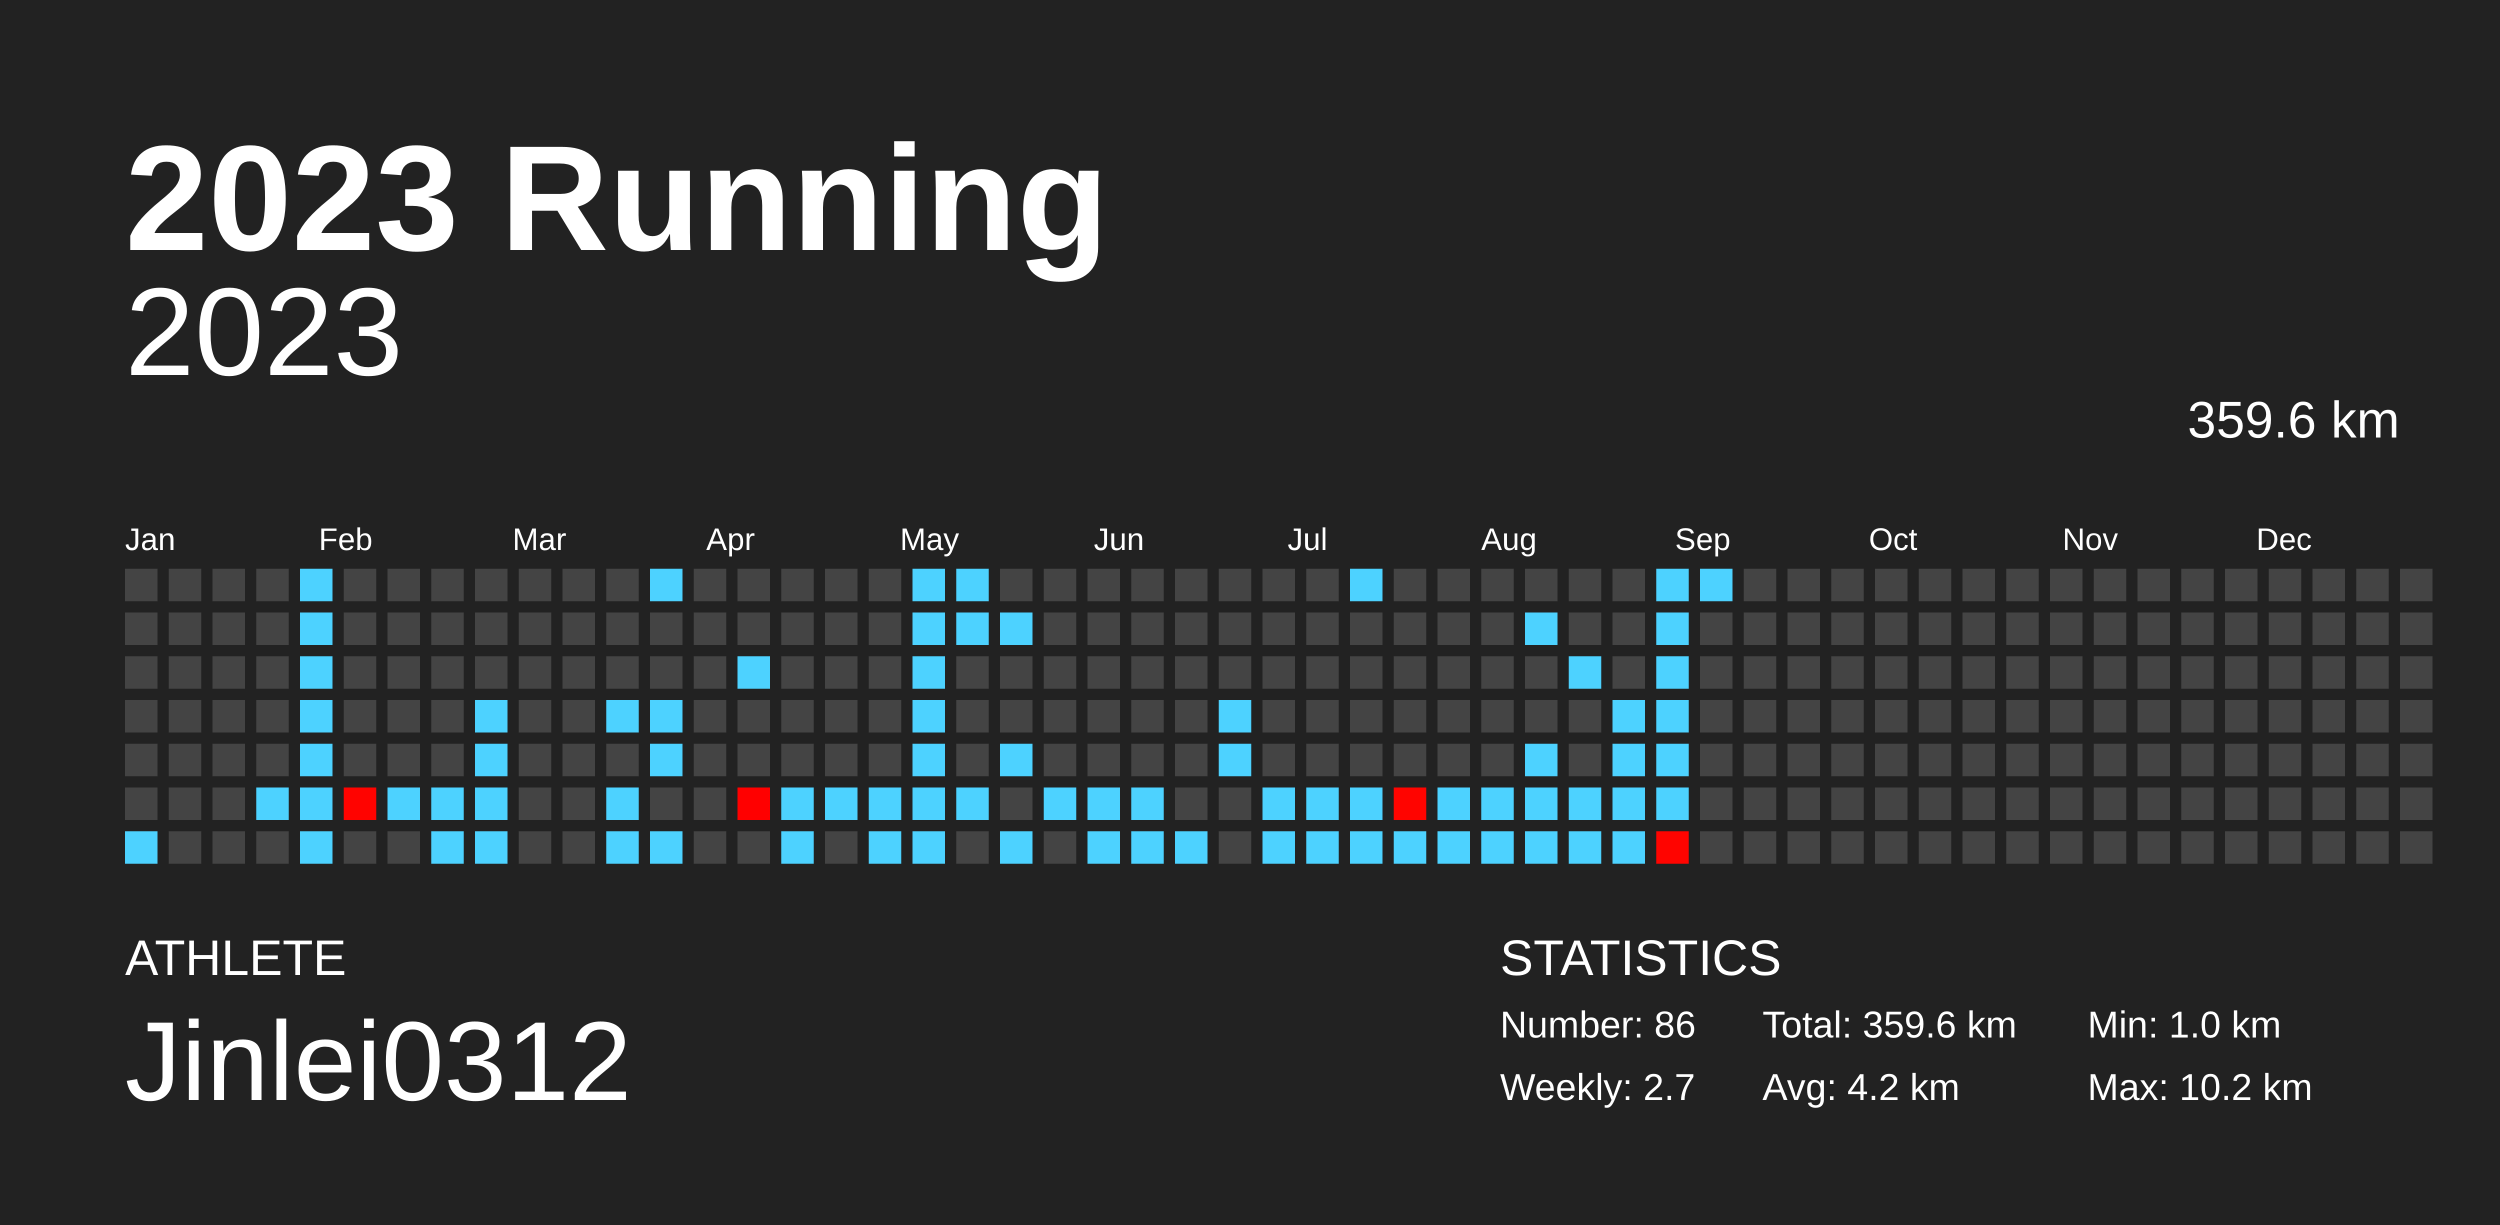
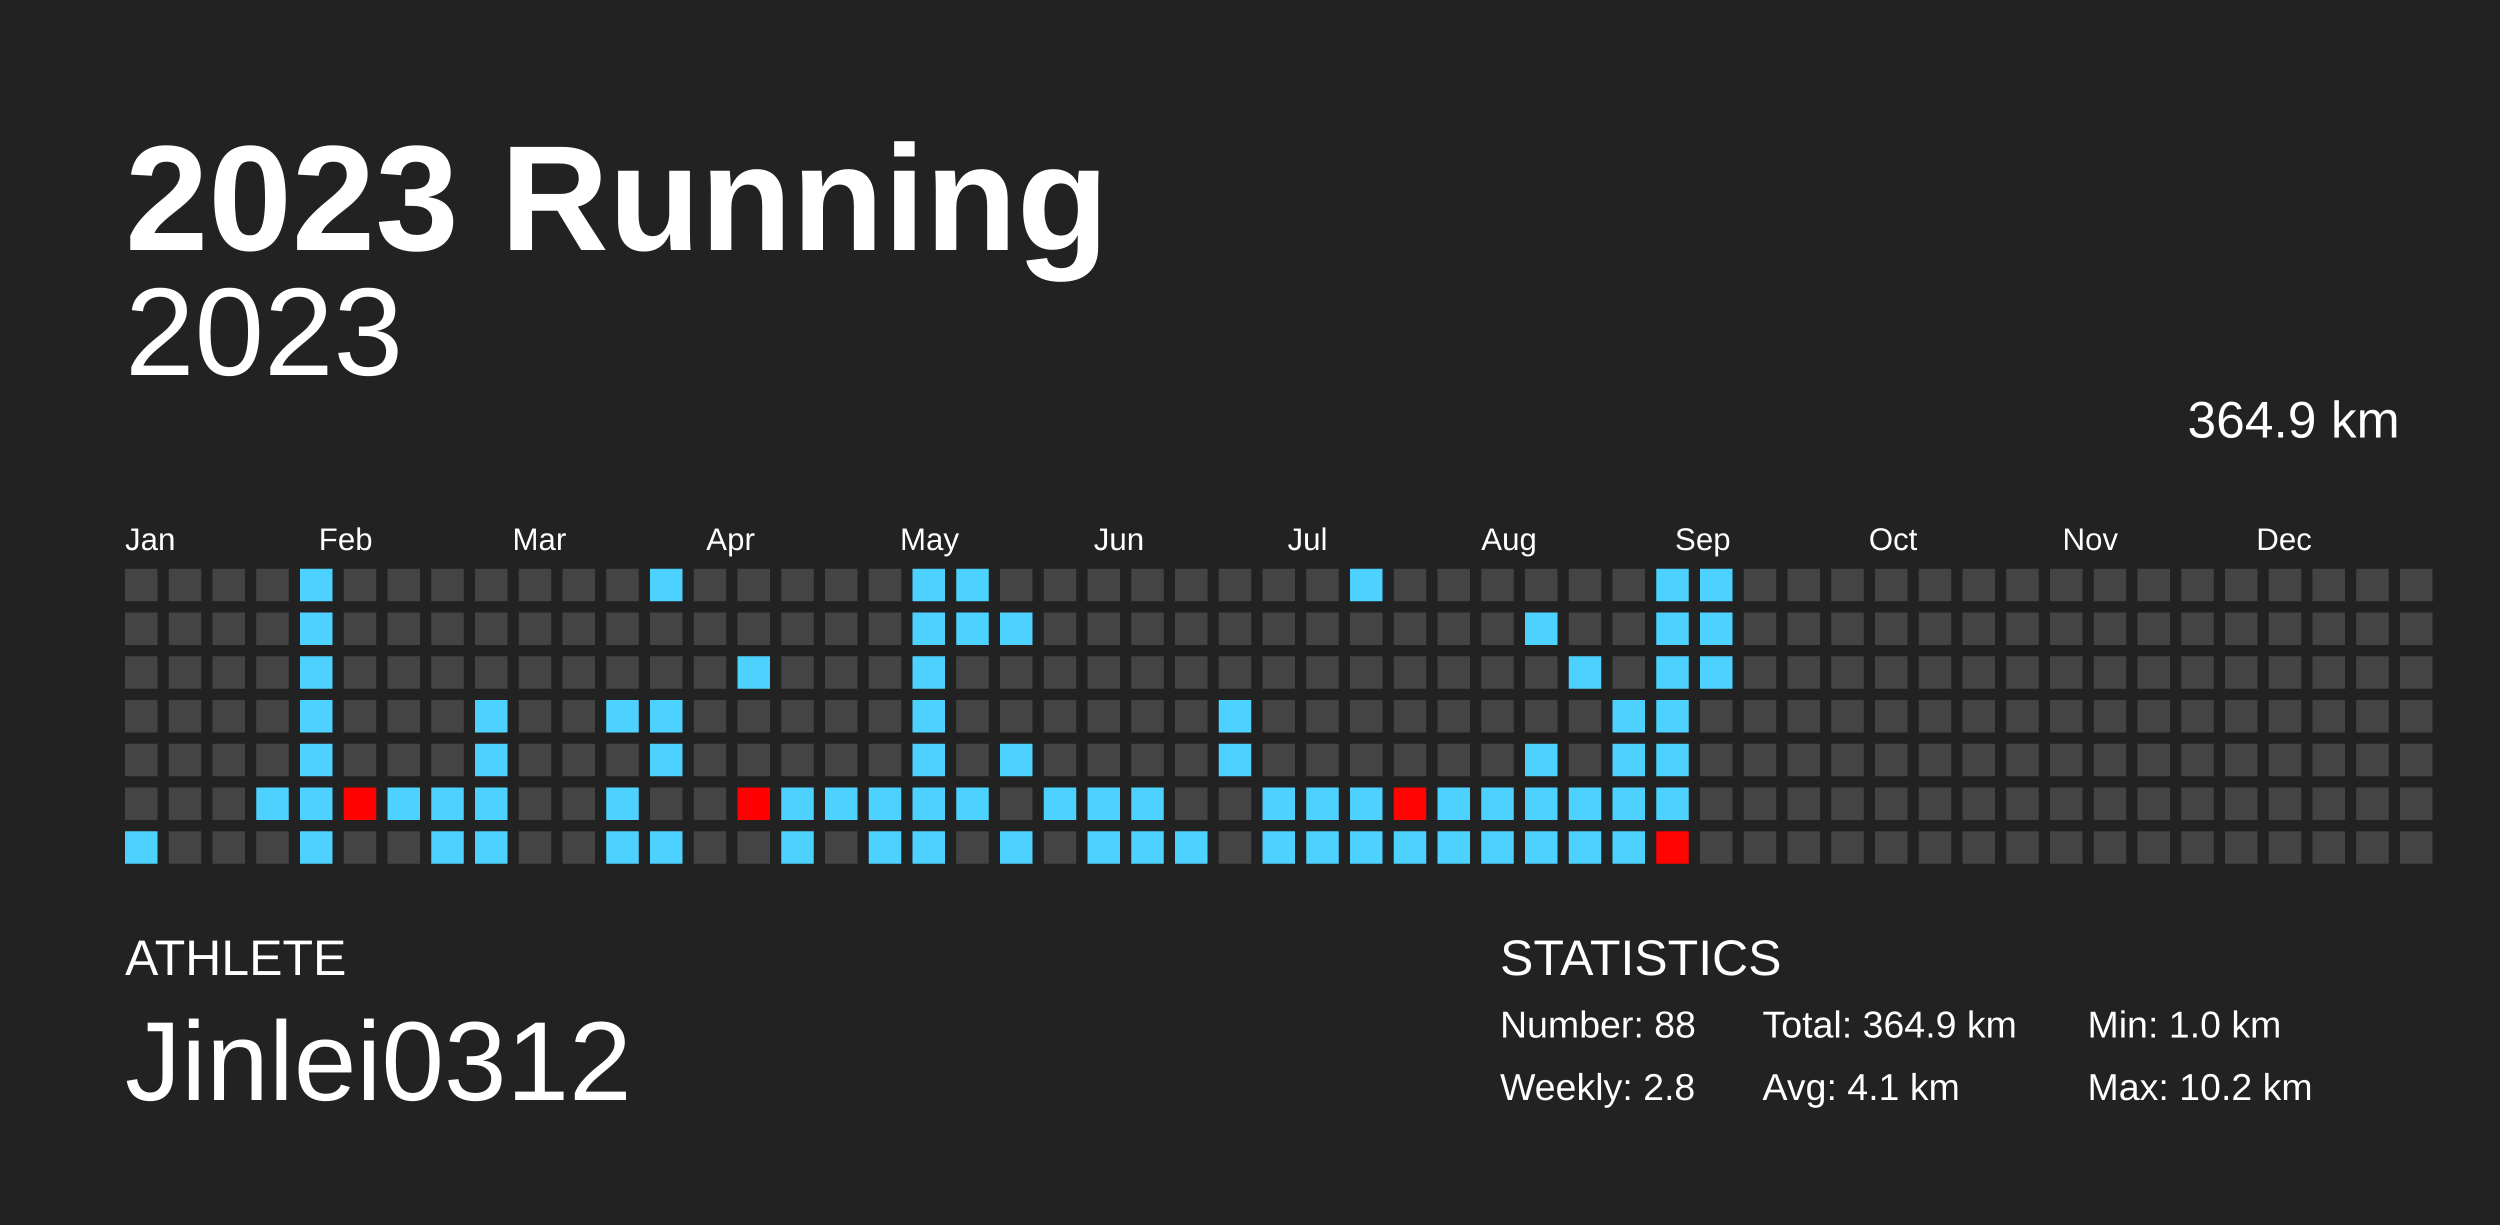
<svg xmlns="http://www.w3.org/2000/svg" baseProfile="full" height="98mm" version="1.1" viewBox="0,0,200,98" width="200mm">
  <defs />
  <rect fill="#222222" height="98" width="200" x="0" y="0" />
  <text fill="#FFFFFF" style="font-size:12px; font-family:Arial; font-weight:bold;" x="10" y="20">2023 Running</text>
  <text fill="#FFFFFF" style="font-size:4px; font-family:Arial" x="10" y="78">ATHLETE</text>
  <text fill="#FFFFFF" style="font-size:9px; font-family:Arial" x="10" y="88">Jinlei0312</text>
  <text fill="#FFFFFF" style="font-size:4px; font-family:Arial" x="120" y="78">STATISTICS</text>
-   <text fill="#FFFFFF" style="font-size:3px; font-family:Arial" x="120" y="83">Number: 86</text>
-   <text fill="#FFFFFF" style="font-size:3px; font-family:Arial" x="120" y="88">Weekly: 2.7</text>
-   <text fill="#FFFFFF" style="font-size:3px; font-family:Arial" x="141" y="83">Total: 359.6 km</text>
-   <text fill="#FFFFFF" style="font-size:3px; font-family:Arial" x="141" y="88">Avg: 4.2 km</text>
+   <text fill="#FFFFFF" style="font-size:3px; font-family:Arial" x="120" y="83">Number: 88</text>
+   <text fill="#FFFFFF" style="font-size:3px; font-family:Arial" x="120" y="88">Weekly: 2.8</text>
+   <text fill="#FFFFFF" style="font-size:3px; font-family:Arial" x="141" y="83">Total: 364.9 km</text>
+   <text fill="#FFFFFF" style="font-size:3px; font-family:Arial" x="141" y="88">Avg: 4.1 km</text>
  <text fill="#FFFFFF" style="font-size:3px; font-family:Arial" x="167" y="83">Min: 1.0 km</text>
  <text fill="#FFFFFF" style="font-size:3px; font-family:Arial" x="167" y="88">Max: 10.2 km</text>
  <text alignment-baseline="hanging" fill="#FFFFFF" style="font-size:10.0px; font-family:Arial;" x="10" y="30">2023</text>
-   <text alignment-baseline="hanging" fill="#FFFFFF" style="font-size:4.125px; font-family:Arial;" x="175" y="35">359.6 km</text>
+   <text alignment-baseline="hanging" fill="#FFFFFF" style="font-size:4.125px; font-family:Arial;" x="175" y="35">364.9 km</text>
  <text fill="#FFFFFF" style="font-size:2.5px; font-family:Arial" x="10.0" y="44">Jan</text>
  <text fill="#FFFFFF" style="font-size:2.5px; font-family:Arial" x="25.5" y="44">Feb</text>
  <text fill="#FFFFFF" style="font-size:2.5px; font-family:Arial" x="41.0" y="44">Mar</text>
  <text fill="#FFFFFF" style="font-size:2.5px; font-family:Arial" x="56.5" y="44">Apr</text>
  <text fill="#FFFFFF" style="font-size:2.5px; font-family:Arial" x="72.0" y="44">May</text>
  <text fill="#FFFFFF" style="font-size:2.5px; font-family:Arial" x="87.5" y="44">Jun</text>
  <text fill="#FFFFFF" style="font-size:2.5px; font-family:Arial" x="103.0" y="44">Jul</text>
  <text fill="#FFFFFF" style="font-size:2.5px; font-family:Arial" x="118.5" y="44">Aug</text>
  <text fill="#FFFFFF" style="font-size:2.5px; font-family:Arial" x="134.0" y="44">Sep</text>
  <text fill="#FFFFFF" style="font-size:2.5px; font-family:Arial" x="149.5" y="44">Oct</text>
  <text fill="#FFFFFF" style="font-size:2.5px; font-family:Arial" x="165.0" y="44">Nov</text>
  <text fill="#FFFFFF" style="font-size:2.5px; font-family:Arial" x="180.5" y="44">Dec</text>
  <rect fill="#444444" height="2.6" width="2.6" x="10.0" y="45.5" />
  <rect fill="#444444" height="2.6" width="2.6" x="10.0" y="49.0" />
  <rect fill="#444444" height="2.6" width="2.6" x="10.0" y="52.5" />
  <rect fill="#444444" height="2.6" width="2.6" x="10.0" y="56.0" />
  <rect fill="#444444" height="2.6" width="2.6" x="10.0" y="59.5" />
  <rect fill="#444444" height="2.6" width="2.6" x="10.0" y="63.0" />
  <rect fill="#4dd2ff" height="2.6" width="2.6" x="10.0" y="66.5" />
  <rect fill="#444444" height="2.6" width="2.6" x="13.5" y="45.5" />
  <rect fill="#444444" height="2.6" width="2.6" x="13.5" y="49.0" />
  <rect fill="#444444" height="2.6" width="2.6" x="13.5" y="52.5" />
  <rect fill="#444444" height="2.6" width="2.6" x="13.5" y="56.0" />
  <rect fill="#444444" height="2.6" width="2.6" x="13.5" y="59.5" />
  <rect fill="#444444" height="2.6" width="2.6" x="13.5" y="63.0" />
  <rect fill="#444444" height="2.6" width="2.6" x="13.5" y="66.5" />
  <rect fill="#444444" height="2.6" width="2.6" x="17.0" y="45.5" />
  <rect fill="#444444" height="2.6" width="2.6" x="17.0" y="49.0" />
  <rect fill="#444444" height="2.6" width="2.6" x="17.0" y="52.5" />
  <rect fill="#444444" height="2.6" width="2.6" x="17.0" y="56.0" />
  <rect fill="#444444" height="2.6" width="2.6" x="17.0" y="59.5" />
  <rect fill="#444444" height="2.6" width="2.6" x="17.0" y="63.0" />
  <rect fill="#444444" height="2.6" width="2.6" x="17.0" y="66.5" />
  <rect fill="#444444" height="2.6" width="2.6" x="20.5" y="45.5" />
  <rect fill="#444444" height="2.6" width="2.6" x="20.5" y="49.0" />
  <rect fill="#444444" height="2.6" width="2.6" x="20.5" y="52.5" />
  <rect fill="#444444" height="2.6" width="2.6" x="20.5" y="56.0" />
  <rect fill="#444444" height="2.6" width="2.6" x="20.5" y="59.5" />
  <rect fill="#4dd2ff" height="2.6" width="2.6" x="20.5" y="63.0" />
  <rect fill="#444444" height="2.6" width="2.6" x="20.5" y="66.5" />
  <rect fill="#4dd2ff" height="2.6" width="2.6" x="24.0" y="45.5" />
  <rect fill="#4dd2ff" height="2.6" width="2.6" x="24.0" y="49.0" />
  <rect fill="#4dd2ff" height="2.6" width="2.6" x="24.0" y="52.5" />
  <rect fill="#4dd2ff" height="2.6" width="2.6" x="24.0" y="56.0" />
  <rect fill="#4dd2ff" height="2.6" width="2.6" x="24.0" y="59.5" />
  <rect fill="#4dd2ff" height="2.6" width="2.6" x="24.0" y="63.0" />
  <rect fill="#4dd2ff" height="2.6" width="2.6" x="24.0" y="66.5" />
  <rect fill="#444444" height="2.6" width="2.6" x="27.5" y="45.5" />
  <rect fill="#444444" height="2.6" width="2.6" x="27.5" y="49.0" />
  <rect fill="#444444" height="2.6" width="2.6" x="27.5" y="52.5" />
  <rect fill="#444444" height="2.6" width="2.6" x="27.5" y="56.0" />
  <rect fill="#444444" height="2.6" width="2.6" x="27.5" y="59.5" />
  <rect fill="#ff0300" height="2.6" width="2.6" x="27.5" y="63.0" />
  <rect fill="#444444" height="2.6" width="2.6" x="27.5" y="66.5" />
  <rect fill="#444444" height="2.6" width="2.6" x="31.0" y="45.5" />
  <rect fill="#444444" height="2.6" width="2.6" x="31.0" y="49.0" />
  <rect fill="#444444" height="2.6" width="2.6" x="31.0" y="52.5" />
  <rect fill="#444444" height="2.6" width="2.6" x="31.0" y="56.0" />
  <rect fill="#444444" height="2.6" width="2.6" x="31.0" y="59.5" />
  <rect fill="#4dd2ff" height="2.6" width="2.6" x="31.0" y="63.0" />
  <rect fill="#444444" height="2.6" width="2.6" x="31.0" y="66.5" />
  <rect fill="#444444" height="2.6" width="2.6" x="34.5" y="45.5" />
  <rect fill="#444444" height="2.6" width="2.6" x="34.5" y="49.0" />
  <rect fill="#444444" height="2.6" width="2.6" x="34.5" y="52.5" />
  <rect fill="#444444" height="2.6" width="2.6" x="34.5" y="56.0" />
  <rect fill="#444444" height="2.6" width="2.6" x="34.5" y="59.5" />
  <rect fill="#4dd2ff" height="2.6" width="2.6" x="34.5" y="63.0" />
  <rect fill="#4dd2ff" height="2.6" width="2.6" x="34.5" y="66.5" />
  <rect fill="#444444" height="2.6" width="2.6" x="38.0" y="45.5" />
  <rect fill="#444444" height="2.6" width="2.6" x="38.0" y="49.0" />
  <rect fill="#444444" height="2.6" width="2.6" x="38.0" y="52.5" />
  <rect fill="#4dd2ff" height="2.6" width="2.6" x="38.0" y="56.0" />
  <rect fill="#4dd2ff" height="2.6" width="2.6" x="38.0" y="59.5" />
  <rect fill="#4dd2ff" height="2.6" width="2.6" x="38.0" y="63.0" />
  <rect fill="#4dd2ff" height="2.6" width="2.6" x="38.0" y="66.5" />
  <rect fill="#444444" height="2.6" width="2.6" x="41.5" y="45.5" />
  <rect fill="#444444" height="2.6" width="2.6" x="41.5" y="49.0" />
  <rect fill="#444444" height="2.6" width="2.6" x="41.5" y="52.5" />
  <rect fill="#444444" height="2.6" width="2.6" x="41.5" y="56.0" />
  <rect fill="#444444" height="2.6" width="2.6" x="41.5" y="59.5" />
  <rect fill="#444444" height="2.6" width="2.6" x="41.5" y="63.0" />
  <rect fill="#444444" height="2.6" width="2.6" x="41.5" y="66.5" />
  <rect fill="#444444" height="2.6" width="2.6" x="45.0" y="45.5" />
  <rect fill="#444444" height="2.6" width="2.6" x="45.0" y="49.0" />
  <rect fill="#444444" height="2.6" width="2.6" x="45.0" y="52.5" />
  <rect fill="#444444" height="2.6" width="2.6" x="45.0" y="56.0" />
  <rect fill="#444444" height="2.6" width="2.6" x="45.0" y="59.5" />
  <rect fill="#444444" height="2.6" width="2.6" x="45.0" y="63.0" />
  <rect fill="#444444" height="2.6" width="2.6" x="45.0" y="66.5" />
  <rect fill="#444444" height="2.6" width="2.6" x="48.5" y="45.5" />
  <rect fill="#444444" height="2.6" width="2.6" x="48.5" y="49.0" />
  <rect fill="#444444" height="2.6" width="2.6" x="48.5" y="52.5" />
  <rect fill="#4dd2ff" height="2.6" width="2.6" x="48.5" y="56.0" />
  <rect fill="#444444" height="2.6" width="2.6" x="48.5" y="59.5" />
  <rect fill="#4dd2ff" height="2.6" width="2.6" x="48.5" y="63.0" />
  <rect fill="#4dd2ff" height="2.6" width="2.6" x="48.5" y="66.5" />
  <rect fill="#4dd2ff" height="2.6" width="2.6" x="52.0" y="45.5" />
  <rect fill="#444444" height="2.6" width="2.6" x="52.0" y="49.0" />
  <rect fill="#444444" height="2.6" width="2.6" x="52.0" y="52.5" />
  <rect fill="#4dd2ff" height="2.6" width="2.6" x="52.0" y="56.0" />
  <rect fill="#4dd2ff" height="2.6" width="2.6" x="52.0" y="59.5" />
  <rect fill="#444444" height="2.6" width="2.6" x="52.0" y="63.0" />
  <rect fill="#4dd2ff" height="2.6" width="2.6" x="52.0" y="66.5" />
  <rect fill="#444444" height="2.6" width="2.6" x="55.5" y="45.5" />
  <rect fill="#444444" height="2.6" width="2.6" x="55.5" y="49.0" />
  <rect fill="#444444" height="2.6" width="2.6" x="55.5" y="52.5" />
  <rect fill="#444444" height="2.6" width="2.6" x="55.5" y="56.0" />
  <rect fill="#444444" height="2.6" width="2.6" x="55.5" y="59.5" />
  <rect fill="#444444" height="2.6" width="2.6" x="55.5" y="63.0" />
  <rect fill="#444444" height="2.6" width="2.6" x="55.5" y="66.5" />
  <rect fill="#444444" height="2.6" width="2.6" x="59.0" y="45.5" />
  <rect fill="#444444" height="2.6" width="2.6" x="59.0" y="49.0" />
  <rect fill="#4dd2ff" height="2.6" width="2.6" x="59.0" y="52.5" />
  <rect fill="#444444" height="2.6" width="2.6" x="59.0" y="56.0" />
  <rect fill="#444444" height="2.6" width="2.6" x="59.0" y="59.5" />
  <rect fill="#ff0000" height="2.6" width="2.6" x="59.0" y="63.0" />
  <rect fill="#444444" height="2.6" width="2.6" x="59.0" y="66.5" />
  <rect fill="#444444" height="2.6" width="2.6" x="62.5" y="45.5" />
  <rect fill="#444444" height="2.6" width="2.6" x="62.5" y="49.0" />
  <rect fill="#444444" height="2.6" width="2.6" x="62.5" y="52.5" />
  <rect fill="#444444" height="2.6" width="2.6" x="62.5" y="56.0" />
  <rect fill="#444444" height="2.6" width="2.6" x="62.5" y="59.5" />
  <rect fill="#4dd2ff" height="2.6" width="2.6" x="62.5" y="63.0" />
  <rect fill="#4dd2ff" height="2.6" width="2.6" x="62.5" y="66.5" />
  <rect fill="#444444" height="2.6" width="2.6" x="66.0" y="45.5" />
  <rect fill="#444444" height="2.6" width="2.6" x="66.0" y="49.0" />
  <rect fill="#444444" height="2.6" width="2.6" x="66.0" y="52.5" />
  <rect fill="#444444" height="2.6" width="2.6" x="66.0" y="56.0" />
  <rect fill="#444444" height="2.6" width="2.6" x="66.0" y="59.5" />
  <rect fill="#4dd2ff" height="2.6" width="2.6" x="66.0" y="63.0" />
  <rect fill="#444444" height="2.6" width="2.6" x="66.0" y="66.5" />
  <rect fill="#444444" height="2.6" width="2.6" x="69.5" y="45.5" />
  <rect fill="#444444" height="2.6" width="2.6" x="69.5" y="49.0" />
  <rect fill="#444444" height="2.6" width="2.6" x="69.5" y="52.5" />
  <rect fill="#444444" height="2.6" width="2.6" x="69.5" y="56.0" />
  <rect fill="#444444" height="2.6" width="2.6" x="69.5" y="59.5" />
  <rect fill="#4dd2ff" height="2.6" width="2.6" x="69.5" y="63.0" />
  <rect fill="#4dd2ff" height="2.6" width="2.6" x="69.5" y="66.5" />
  <rect fill="#4dd2ff" height="2.6" width="2.6" x="73.0" y="45.5" />
  <rect fill="#4dd2ff" height="2.6" width="2.6" x="73.0" y="49.0" />
  <rect fill="#4dd2ff" height="2.6" width="2.6" x="73.0" y="52.5" />
  <rect fill="#4dd2ff" height="2.6" width="2.6" x="73.0" y="56.0" />
  <rect fill="#4dd2ff" height="2.6" width="2.6" x="73.0" y="59.5" />
  <rect fill="#4dd2ff" height="2.6" width="2.6" x="73.0" y="63.0" />
  <rect fill="#4dd2ff" height="2.6" width="2.6" x="73.0" y="66.5" />
  <rect fill="#4dd2ff" height="2.6" width="2.6" x="76.5" y="45.5" />
  <rect fill="#4dd2ff" height="2.6" width="2.6" x="76.5" y="49.0" />
  <rect fill="#444444" height="2.6" width="2.6" x="76.5" y="52.5" />
  <rect fill="#444444" height="2.6" width="2.6" x="76.5" y="56.0" />
  <rect fill="#444444" height="2.6" width="2.6" x="76.5" y="59.5" />
  <rect fill="#4dd2ff" height="2.6" width="2.6" x="76.5" y="63.0" />
  <rect fill="#444444" height="2.6" width="2.6" x="76.5" y="66.5" />
  <rect fill="#444444" height="2.6" width="2.6" x="80.0" y="45.5" />
  <rect fill="#4dd2ff" height="2.6" width="2.6" x="80.0" y="49.0" />
  <rect fill="#444444" height="2.6" width="2.6" x="80.0" y="52.5" />
  <rect fill="#444444" height="2.6" width="2.6" x="80.0" y="56.0" />
  <rect fill="#4dd2ff" height="2.6" width="2.6" x="80.0" y="59.5" />
  <rect fill="#444444" height="2.6" width="2.6" x="80.0" y="63.0" />
  <rect fill="#4dd2ff" height="2.6" width="2.6" x="80.0" y="66.5" />
  <rect fill="#444444" height="2.6" width="2.6" x="83.5" y="45.5" />
  <rect fill="#444444" height="2.6" width="2.6" x="83.5" y="49.0" />
  <rect fill="#444444" height="2.6" width="2.6" x="83.5" y="52.5" />
  <rect fill="#444444" height="2.6" width="2.6" x="83.5" y="56.0" />
  <rect fill="#444444" height="2.6" width="2.6" x="83.5" y="59.5" />
  <rect fill="#4dd2ff" height="2.6" width="2.6" x="83.5" y="63.0" />
  <rect fill="#444444" height="2.6" width="2.6" x="83.5" y="66.5" />
  <rect fill="#444444" height="2.6" width="2.6" x="87.0" y="45.5" />
  <rect fill="#444444" height="2.6" width="2.6" x="87.0" y="49.0" />
  <rect fill="#444444" height="2.6" width="2.6" x="87.0" y="52.5" />
  <rect fill="#444444" height="2.6" width="2.6" x="87.0" y="56.0" />
  <rect fill="#444444" height="2.6" width="2.6" x="87.0" y="59.5" />
  <rect fill="#4dd2ff" height="2.6" width="2.6" x="87.0" y="63.0" />
  <rect fill="#4dd2ff" height="2.6" width="2.6" x="87.0" y="66.5" />
  <rect fill="#444444" height="2.6" width="2.6" x="90.5" y="45.5" />
  <rect fill="#444444" height="2.6" width="2.6" x="90.5" y="49.0" />
  <rect fill="#444444" height="2.6" width="2.6" x="90.5" y="52.5" />
  <rect fill="#444444" height="2.6" width="2.6" x="90.5" y="56.0" />
  <rect fill="#444444" height="2.6" width="2.6" x="90.5" y="59.5" />
  <rect fill="#4dd2ff" height="2.6" width="2.6" x="90.5" y="63.0" />
  <rect fill="#4dd2ff" height="2.6" width="2.6" x="90.5" y="66.5" />
  <rect fill="#444444" height="2.6" width="2.6" x="94.0" y="45.5" />
  <rect fill="#444444" height="2.6" width="2.6" x="94.0" y="49.0" />
  <rect fill="#444444" height="2.6" width="2.6" x="94.0" y="52.5" />
  <rect fill="#444444" height="2.6" width="2.6" x="94.0" y="56.0" />
  <rect fill="#444444" height="2.6" width="2.6" x="94.0" y="59.5" />
  <rect fill="#444444" height="2.6" width="2.6" x="94.0" y="63.0" />
  <rect fill="#4dd2ff" height="2.6" width="2.6" x="94.0" y="66.5" />
  <rect fill="#444444" height="2.6" width="2.6" x="97.5" y="45.5" />
  <rect fill="#444444" height="2.6" width="2.6" x="97.5" y="49.0" />
  <rect fill="#444444" height="2.6" width="2.6" x="97.5" y="52.5" />
  <rect fill="#4dd2ff" height="2.6" width="2.6" x="97.5" y="56.0" />
  <rect fill="#4dd2ff" height="2.6" width="2.6" x="97.5" y="59.5" />
  <rect fill="#444444" height="2.6" width="2.6" x="97.5" y="63.0" />
  <rect fill="#444444" height="2.6" width="2.6" x="97.5" y="66.5" />
  <rect fill="#444444" height="2.6" width="2.6" x="101.0" y="45.5" />
  <rect fill="#444444" height="2.6" width="2.6" x="101.0" y="49.0" />
  <rect fill="#444444" height="2.6" width="2.6" x="101.0" y="52.5" />
  <rect fill="#444444" height="2.6" width="2.6" x="101.0" y="56.0" />
  <rect fill="#444444" height="2.6" width="2.6" x="101.0" y="59.5" />
  <rect fill="#4dd2ff" height="2.6" width="2.6" x="101.0" y="63.0" />
  <rect fill="#4dd2ff" height="2.6" width="2.6" x="101.0" y="66.5" />
  <rect fill="#444444" height="2.6" width="2.6" x="104.5" y="45.5" />
  <rect fill="#444444" height="2.6" width="2.6" x="104.5" y="49.0" />
  <rect fill="#444444" height="2.6" width="2.6" x="104.5" y="52.5" />
  <rect fill="#444444" height="2.6" width="2.6" x="104.5" y="56.0" />
  <rect fill="#444444" height="2.6" width="2.6" x="104.5" y="59.5" />
  <rect fill="#4dd2ff" height="2.6" width="2.6" x="104.5" y="63.0" />
  <rect fill="#4dd2ff" height="2.6" width="2.6" x="104.5" y="66.5" />
  <rect fill="#4dd2ff" height="2.6" width="2.6" x="108.0" y="45.5" />
  <rect fill="#444444" height="2.6" width="2.6" x="108.0" y="49.0" />
  <rect fill="#444444" height="2.6" width="2.6" x="108.0" y="52.5" />
  <rect fill="#444444" height="2.6" width="2.6" x="108.0" y="56.0" />
  <rect fill="#444444" height="2.6" width="2.6" x="108.0" y="59.5" />
  <rect fill="#4dd2ff" height="2.6" width="2.6" x="108.0" y="63.0" />
  <rect fill="#4dd2ff" height="2.6" width="2.6" x="108.0" y="66.5" />
  <rect fill="#444444" height="2.6" width="2.6" x="111.5" y="45.5" />
  <rect fill="#444444" height="2.6" width="2.6" x="111.5" y="49.0" />
  <rect fill="#444444" height="2.6" width="2.6" x="111.5" y="52.5" />
  <rect fill="#444444" height="2.6" width="2.6" x="111.5" y="56.0" />
  <rect fill="#444444" height="2.6" width="2.6" x="111.5" y="59.5" />
  <rect fill="#ff0400" height="2.6" width="2.6" x="111.5" y="63.0" />
  <rect fill="#4dd2ff" height="2.6" width="2.6" x="111.5" y="66.5" />
  <rect fill="#444444" height="2.6" width="2.6" x="115.0" y="45.5" />
  <rect fill="#444444" height="2.6" width="2.6" x="115.0" y="49.0" />
  <rect fill="#444444" height="2.6" width="2.6" x="115.0" y="52.5" />
  <rect fill="#444444" height="2.6" width="2.6" x="115.0" y="56.0" />
  <rect fill="#444444" height="2.6" width="2.6" x="115.0" y="59.5" />
  <rect fill="#4dd2ff" height="2.6" width="2.6" x="115.0" y="63.0" />
  <rect fill="#4dd2ff" height="2.6" width="2.6" x="115.0" y="66.5" />
  <rect fill="#444444" height="2.6" width="2.6" x="118.5" y="45.5" />
  <rect fill="#444444" height="2.6" width="2.6" x="118.5" y="49.0" />
  <rect fill="#444444" height="2.6" width="2.6" x="118.5" y="52.5" />
  <rect fill="#444444" height="2.6" width="2.6" x="118.5" y="56.0" />
  <rect fill="#444444" height="2.6" width="2.6" x="118.5" y="59.5" />
  <rect fill="#4dd2ff" height="2.6" width="2.6" x="118.5" y="63.0" />
  <rect fill="#4dd2ff" height="2.6" width="2.6" x="118.5" y="66.5" />
  <rect fill="#444444" height="2.6" width="2.6" x="122.0" y="45.5" />
  <rect fill="#4dd2ff" height="2.6" width="2.6" x="122.0" y="49.0" />
  <rect fill="#444444" height="2.6" width="2.6" x="122.0" y="52.5" />
  <rect fill="#444444" height="2.6" width="2.6" x="122.0" y="56.0" />
  <rect fill="#4dd2ff" height="2.6" width="2.6" x="122.0" y="59.5" />
  <rect fill="#4dd2ff" height="2.6" width="2.6" x="122.0" y="63.0" />
  <rect fill="#4dd2ff" height="2.6" width="2.6" x="122.0" y="66.5" />
  <rect fill="#444444" height="2.6" width="2.6" x="125.5" y="45.5" />
  <rect fill="#444444" height="2.6" width="2.6" x="125.5" y="49.0" />
  <rect fill="#4dd2ff" height="2.6" width="2.6" x="125.5" y="52.5" />
  <rect fill="#444444" height="2.6" width="2.6" x="125.5" y="56.0" />
  <rect fill="#444444" height="2.6" width="2.6" x="125.5" y="59.5" />
  <rect fill="#4dd2ff" height="2.6" width="2.6" x="125.5" y="63.0" />
  <rect fill="#4dd2ff" height="2.6" width="2.6" x="125.5" y="66.5" />
  <rect fill="#444444" height="2.6" width="2.6" x="129.0" y="45.5" />
  <rect fill="#444444" height="2.6" width="2.6" x="129.0" y="49.0" />
  <rect fill="#444444" height="2.6" width="2.6" x="129.0" y="52.5" />
  <rect fill="#4dd2ff" height="2.6" width="2.6" x="129.0" y="56.0" />
  <rect fill="#4dd2ff" height="2.6" width="2.6" x="129.0" y="59.5" />
  <rect fill="#4dd2ff" height="2.6" width="2.6" x="129.0" y="63.0" />
  <rect fill="#4dd2ff" height="2.6" width="2.6" x="129.0" y="66.5" />
  <rect fill="#4dd2ff" height="2.6" width="2.6" x="132.5" y="45.5" />
  <rect fill="#4dd2ff" height="2.6" width="2.6" x="132.5" y="49.0" />
  <rect fill="#4dd2ff" height="2.6" width="2.6" x="132.5" y="52.5" />
  <rect fill="#4dd2ff" height="2.6" width="2.6" x="132.5" y="56.0" />
  <rect fill="#4dd2ff" height="2.6" width="2.6" x="132.5" y="59.5" />
  <rect fill="#4dd2ff" height="2.6" width="2.6" x="132.5" y="63.0" />
  <rect fill="#ff0400" height="2.6" width="2.6" x="132.5" y="66.5" />
  <rect fill="#4dd2ff" height="2.6" width="2.6" x="136.0" y="45.5" />
-   <rect fill="#444444" height="2.6" width="2.6" x="136.0" y="49.0" />
-   <rect fill="#444444" height="2.6" width="2.6" x="136.0" y="52.5" />
+   <rect fill="#4dd2ff" height="2.6" width="2.6" x="136.0" y="49.0" />
+   <rect fill="#4dd2ff" height="2.6" width="2.6" x="136.0" y="52.5" />
  <rect fill="#444444" height="2.6" width="2.6" x="136.0" y="56.0" />
  <rect fill="#444444" height="2.6" width="2.6" x="136.0" y="59.5" />
  <rect fill="#444444" height="2.6" width="2.6" x="136.0" y="63.0" />
  <rect fill="#444444" height="2.6" width="2.6" x="136.0" y="66.5" />
  <rect fill="#444444" height="2.6" width="2.6" x="139.5" y="45.5" />
  <rect fill="#444444" height="2.6" width="2.6" x="139.5" y="49.0" />
  <rect fill="#444444" height="2.6" width="2.6" x="139.5" y="52.5" />
  <rect fill="#444444" height="2.6" width="2.6" x="139.5" y="56.0" />
  <rect fill="#444444" height="2.6" width="2.6" x="139.5" y="59.5" />
  <rect fill="#444444" height="2.6" width="2.6" x="139.5" y="63.0" />
  <rect fill="#444444" height="2.6" width="2.6" x="139.5" y="66.5" />
  <rect fill="#444444" height="2.6" width="2.6" x="143.0" y="45.5" />
  <rect fill="#444444" height="2.6" width="2.6" x="143.0" y="49.0" />
  <rect fill="#444444" height="2.6" width="2.6" x="143.0" y="52.5" />
  <rect fill="#444444" height="2.6" width="2.6" x="143.0" y="56.0" />
  <rect fill="#444444" height="2.6" width="2.6" x="143.0" y="59.5" />
  <rect fill="#444444" height="2.6" width="2.6" x="143.0" y="63.0" />
  <rect fill="#444444" height="2.6" width="2.6" x="143.0" y="66.5" />
  <rect fill="#444444" height="2.6" width="2.6" x="146.5" y="45.5" />
  <rect fill="#444444" height="2.6" width="2.6" x="146.5" y="49.0" />
  <rect fill="#444444" height="2.6" width="2.6" x="146.5" y="52.5" />
  <rect fill="#444444" height="2.6" width="2.6" x="146.5" y="56.0" />
  <rect fill="#444444" height="2.6" width="2.6" x="146.5" y="59.5" />
  <rect fill="#444444" height="2.6" width="2.6" x="146.5" y="63.0" />
  <rect fill="#444444" height="2.6" width="2.6" x="146.5" y="66.5" />
  <rect fill="#444444" height="2.6" width="2.6" x="150.0" y="45.5" />
  <rect fill="#444444" height="2.6" width="2.6" x="150.0" y="49.0" />
  <rect fill="#444444" height="2.6" width="2.6" x="150.0" y="52.5" />
  <rect fill="#444444" height="2.6" width="2.6" x="150.0" y="56.0" />
  <rect fill="#444444" height="2.6" width="2.6" x="150.0" y="59.5" />
  <rect fill="#444444" height="2.6" width="2.6" x="150.0" y="63.0" />
  <rect fill="#444444" height="2.6" width="2.6" x="150.0" y="66.5" />
  <rect fill="#444444" height="2.6" width="2.6" x="153.5" y="45.5" />
  <rect fill="#444444" height="2.6" width="2.6" x="153.5" y="49.0" />
  <rect fill="#444444" height="2.6" width="2.6" x="153.5" y="52.5" />
  <rect fill="#444444" height="2.6" width="2.6" x="153.5" y="56.0" />
  <rect fill="#444444" height="2.6" width="2.6" x="153.5" y="59.5" />
  <rect fill="#444444" height="2.6" width="2.6" x="153.5" y="63.0" />
  <rect fill="#444444" height="2.6" width="2.6" x="153.5" y="66.5" />
  <rect fill="#444444" height="2.6" width="2.6" x="157.0" y="45.5" />
  <rect fill="#444444" height="2.6" width="2.6" x="157.0" y="49.0" />
  <rect fill="#444444" height="2.6" width="2.6" x="157.0" y="52.5" />
  <rect fill="#444444" height="2.6" width="2.6" x="157.0" y="56.0" />
  <rect fill="#444444" height="2.6" width="2.6" x="157.0" y="59.5" />
  <rect fill="#444444" height="2.6" width="2.6" x="157.0" y="63.0" />
  <rect fill="#444444" height="2.6" width="2.6" x="157.0" y="66.5" />
  <rect fill="#444444" height="2.6" width="2.6" x="160.5" y="45.5" />
  <rect fill="#444444" height="2.6" width="2.6" x="160.5" y="49.0" />
  <rect fill="#444444" height="2.6" width="2.6" x="160.5" y="52.5" />
  <rect fill="#444444" height="2.6" width="2.6" x="160.5" y="56.0" />
  <rect fill="#444444" height="2.6" width="2.6" x="160.5" y="59.5" />
  <rect fill="#444444" height="2.6" width="2.6" x="160.5" y="63.0" />
  <rect fill="#444444" height="2.6" width="2.6" x="160.5" y="66.5" />
  <rect fill="#444444" height="2.6" width="2.6" x="164.0" y="45.5" />
  <rect fill="#444444" height="2.6" width="2.6" x="164.0" y="49.0" />
  <rect fill="#444444" height="2.6" width="2.6" x="164.0" y="52.5" />
  <rect fill="#444444" height="2.6" width="2.6" x="164.0" y="56.0" />
  <rect fill="#444444" height="2.6" width="2.6" x="164.0" y="59.5" />
  <rect fill="#444444" height="2.6" width="2.6" x="164.0" y="63.0" />
  <rect fill="#444444" height="2.6" width="2.6" x="164.0" y="66.5" />
  <rect fill="#444444" height="2.6" width="2.6" x="167.5" y="45.5" />
  <rect fill="#444444" height="2.6" width="2.6" x="167.5" y="49.0" />
  <rect fill="#444444" height="2.6" width="2.6" x="167.5" y="52.5" />
  <rect fill="#444444" height="2.6" width="2.6" x="167.5" y="56.0" />
  <rect fill="#444444" height="2.6" width="2.6" x="167.5" y="59.5" />
  <rect fill="#444444" height="2.6" width="2.6" x="167.5" y="63.0" />
  <rect fill="#444444" height="2.6" width="2.6" x="167.5" y="66.5" />
  <rect fill="#444444" height="2.6" width="2.6" x="171.0" y="45.5" />
  <rect fill="#444444" height="2.6" width="2.6" x="171.0" y="49.0" />
  <rect fill="#444444" height="2.6" width="2.6" x="171.0" y="52.5" />
  <rect fill="#444444" height="2.6" width="2.6" x="171.0" y="56.0" />
  <rect fill="#444444" height="2.6" width="2.6" x="171.0" y="59.5" />
  <rect fill="#444444" height="2.6" width="2.6" x="171.0" y="63.0" />
  <rect fill="#444444" height="2.6" width="2.6" x="171.0" y="66.5" />
  <rect fill="#444444" height="2.6" width="2.6" x="174.5" y="45.5" />
  <rect fill="#444444" height="2.6" width="2.6" x="174.5" y="49.0" />
  <rect fill="#444444" height="2.6" width="2.6" x="174.5" y="52.5" />
  <rect fill="#444444" height="2.6" width="2.6" x="174.5" y="56.0" />
  <rect fill="#444444" height="2.6" width="2.6" x="174.5" y="59.5" />
  <rect fill="#444444" height="2.6" width="2.6" x="174.5" y="63.0" />
  <rect fill="#444444" height="2.6" width="2.6" x="174.5" y="66.5" />
  <rect fill="#444444" height="2.6" width="2.6" x="178.0" y="45.5" />
  <rect fill="#444444" height="2.6" width="2.6" x="178.0" y="49.0" />
  <rect fill="#444444" height="2.6" width="2.6" x="178.0" y="52.5" />
  <rect fill="#444444" height="2.6" width="2.6" x="178.0" y="56.0" />
  <rect fill="#444444" height="2.6" width="2.6" x="178.0" y="59.5" />
  <rect fill="#444444" height="2.6" width="2.6" x="178.0" y="63.0" />
  <rect fill="#444444" height="2.6" width="2.6" x="178.0" y="66.5" />
  <rect fill="#444444" height="2.6" width="2.6" x="181.5" y="45.5" />
  <rect fill="#444444" height="2.6" width="2.6" x="181.5" y="49.0" />
  <rect fill="#444444" height="2.6" width="2.6" x="181.5" y="52.5" />
  <rect fill="#444444" height="2.6" width="2.6" x="181.5" y="56.0" />
  <rect fill="#444444" height="2.6" width="2.6" x="181.5" y="59.5" />
  <rect fill="#444444" height="2.6" width="2.6" x="181.5" y="63.0" />
  <rect fill="#444444" height="2.6" width="2.6" x="181.5" y="66.5" />
  <rect fill="#444444" height="2.6" width="2.6" x="185.0" y="45.5" />
  <rect fill="#444444" height="2.6" width="2.6" x="185.0" y="49.0" />
  <rect fill="#444444" height="2.6" width="2.6" x="185.0" y="52.5" />
  <rect fill="#444444" height="2.6" width="2.6" x="185.0" y="56.0" />
  <rect fill="#444444" height="2.6" width="2.6" x="185.0" y="59.5" />
  <rect fill="#444444" height="2.6" width="2.6" x="185.0" y="63.0" />
  <rect fill="#444444" height="2.6" width="2.6" x="185.0" y="66.5" />
  <rect fill="#444444" height="2.6" width="2.6" x="188.5" y="45.5" />
  <rect fill="#444444" height="2.6" width="2.6" x="188.5" y="49.0" />
  <rect fill="#444444" height="2.6" width="2.6" x="188.5" y="52.5" />
  <rect fill="#444444" height="2.6" width="2.6" x="188.5" y="56.0" />
  <rect fill="#444444" height="2.6" width="2.6" x="188.5" y="59.5" />
  <rect fill="#444444" height="2.6" width="2.6" x="188.5" y="63.0" />
  <rect fill="#444444" height="2.6" width="2.6" x="188.5" y="66.5" />
  <rect fill="#444444" height="2.6" width="2.6" x="192.0" y="45.5" />
  <rect fill="#444444" height="2.6" width="2.6" x="192.0" y="49.0" />
  <rect fill="#444444" height="2.6" width="2.6" x="192.0" y="52.5" />
  <rect fill="#444444" height="2.6" width="2.6" x="192.0" y="56.0" />
  <rect fill="#444444" height="2.6" width="2.6" x="192.0" y="59.5" />
  <rect fill="#444444" height="2.6" width="2.6" x="192.0" y="63.0" />
  <rect fill="#444444" height="2.6" width="2.6" x="192.0" y="66.5" />
</svg>
